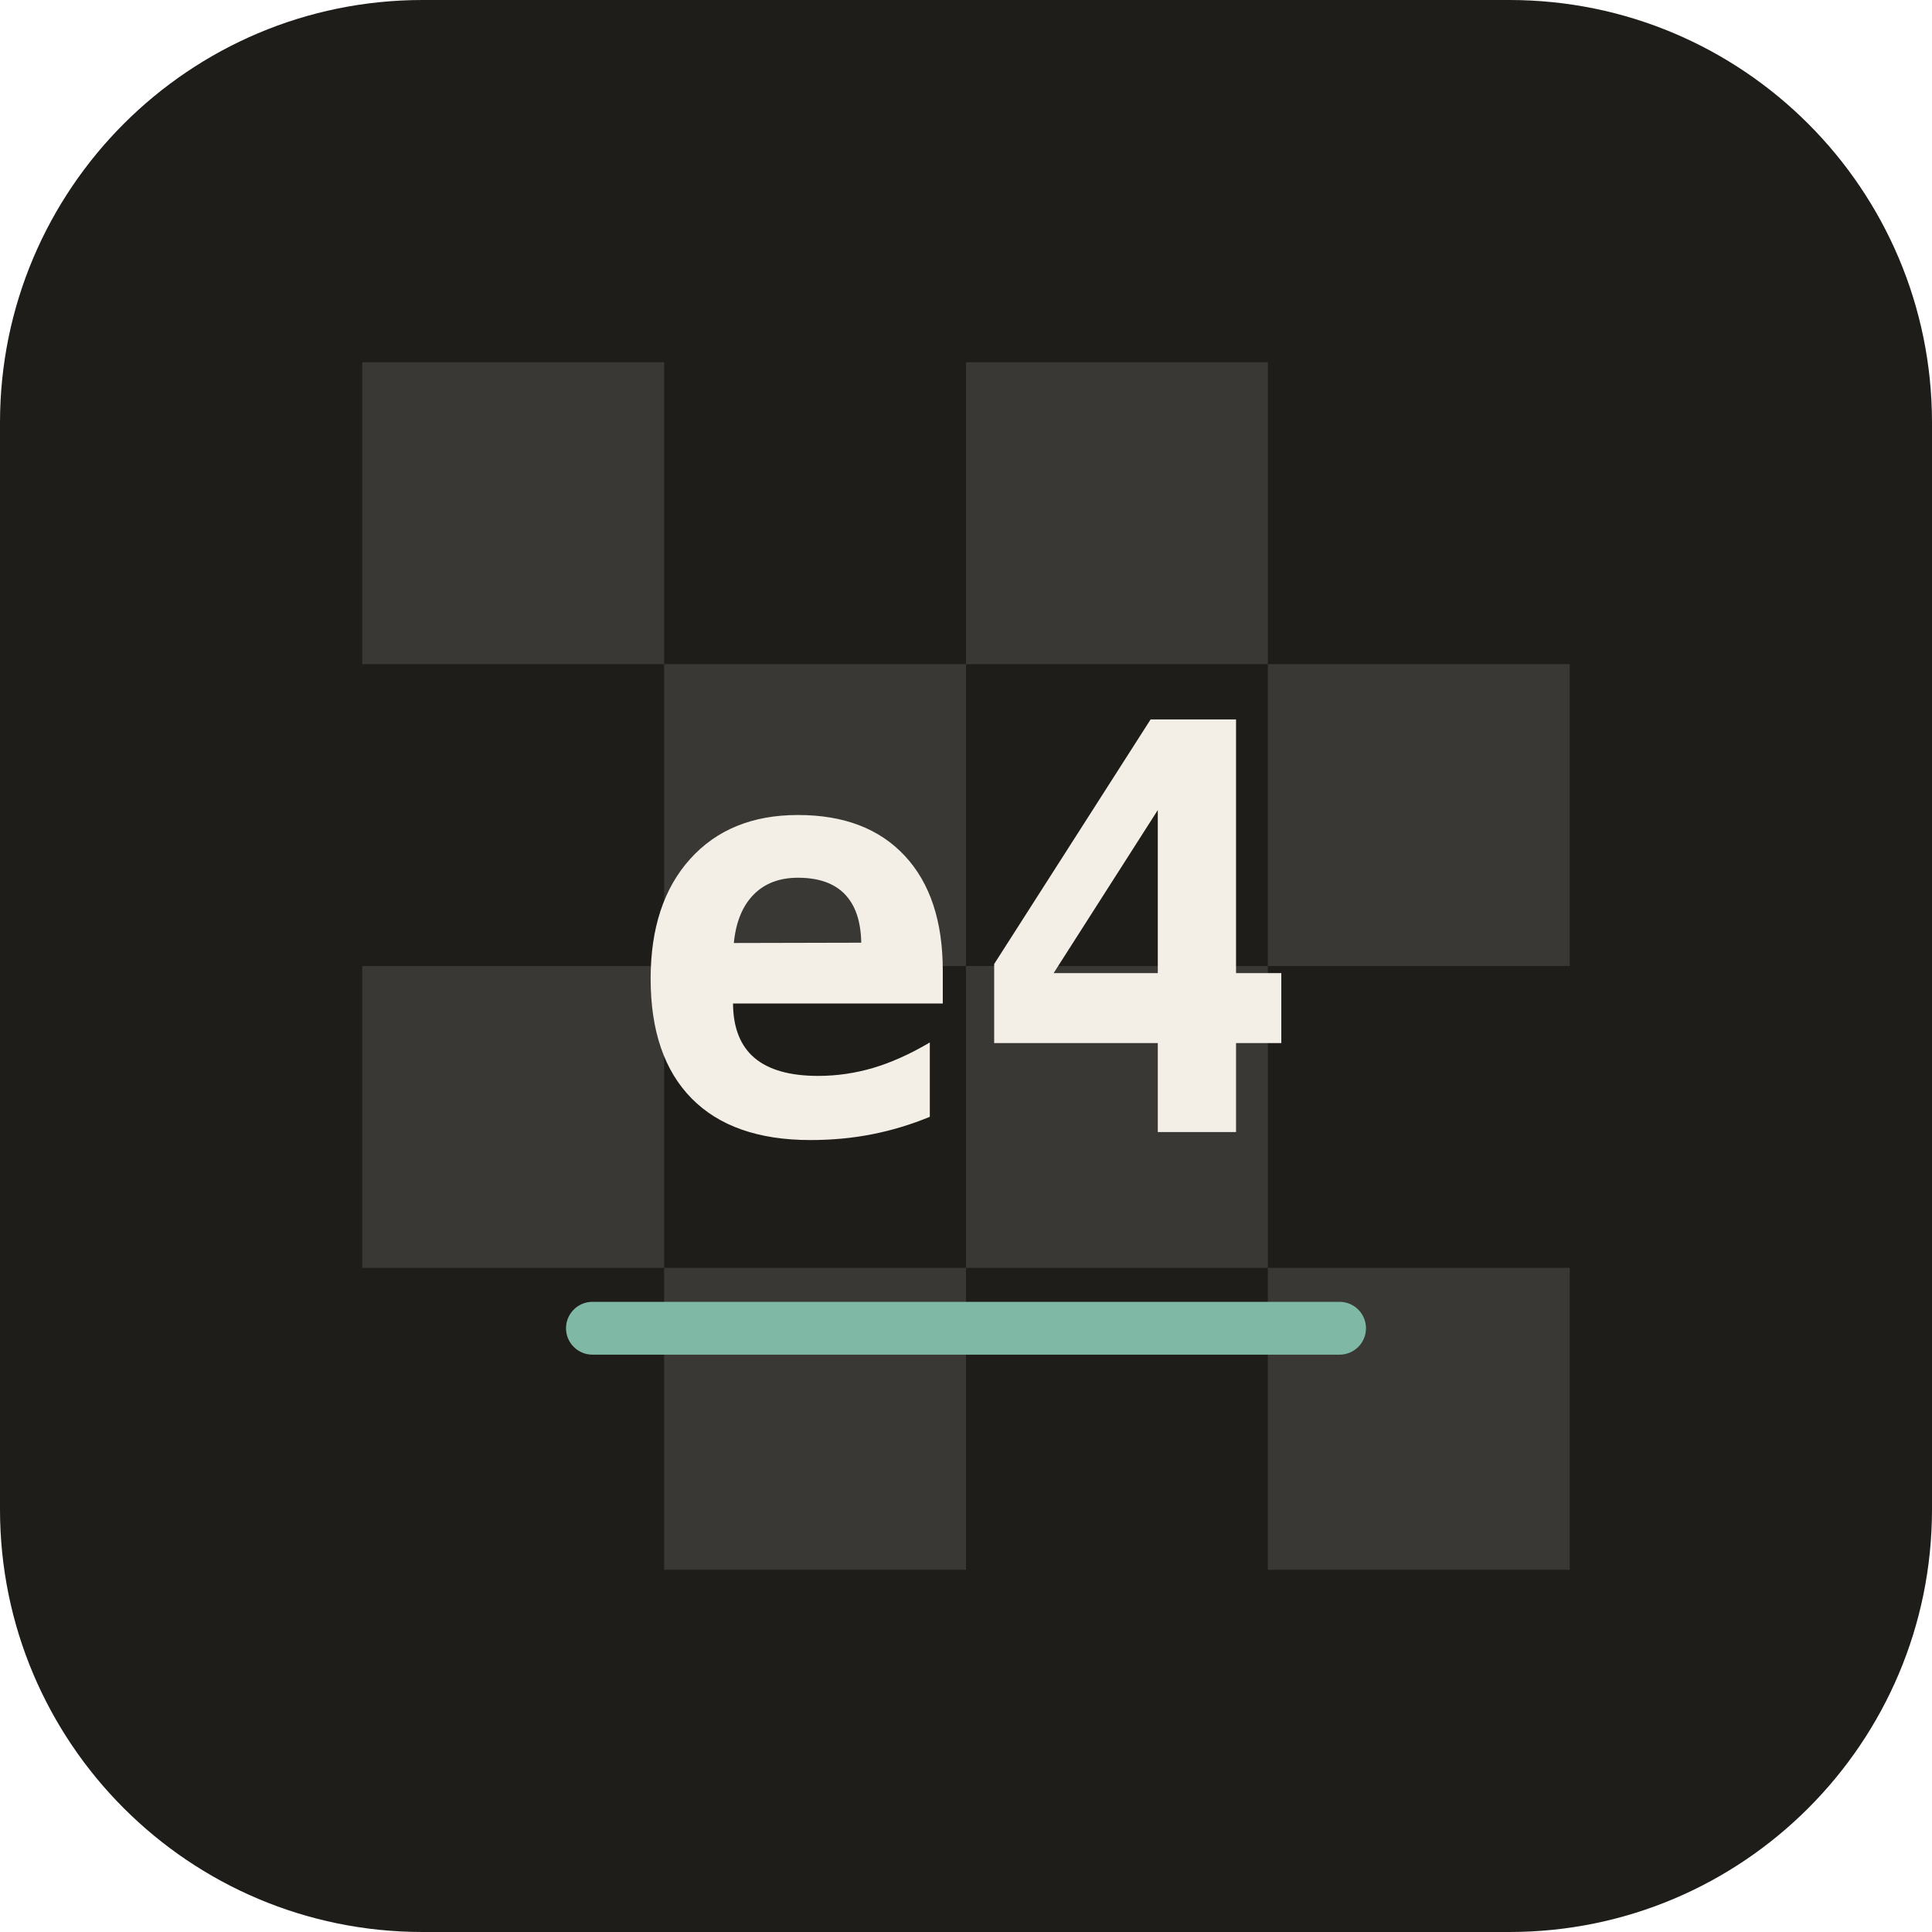
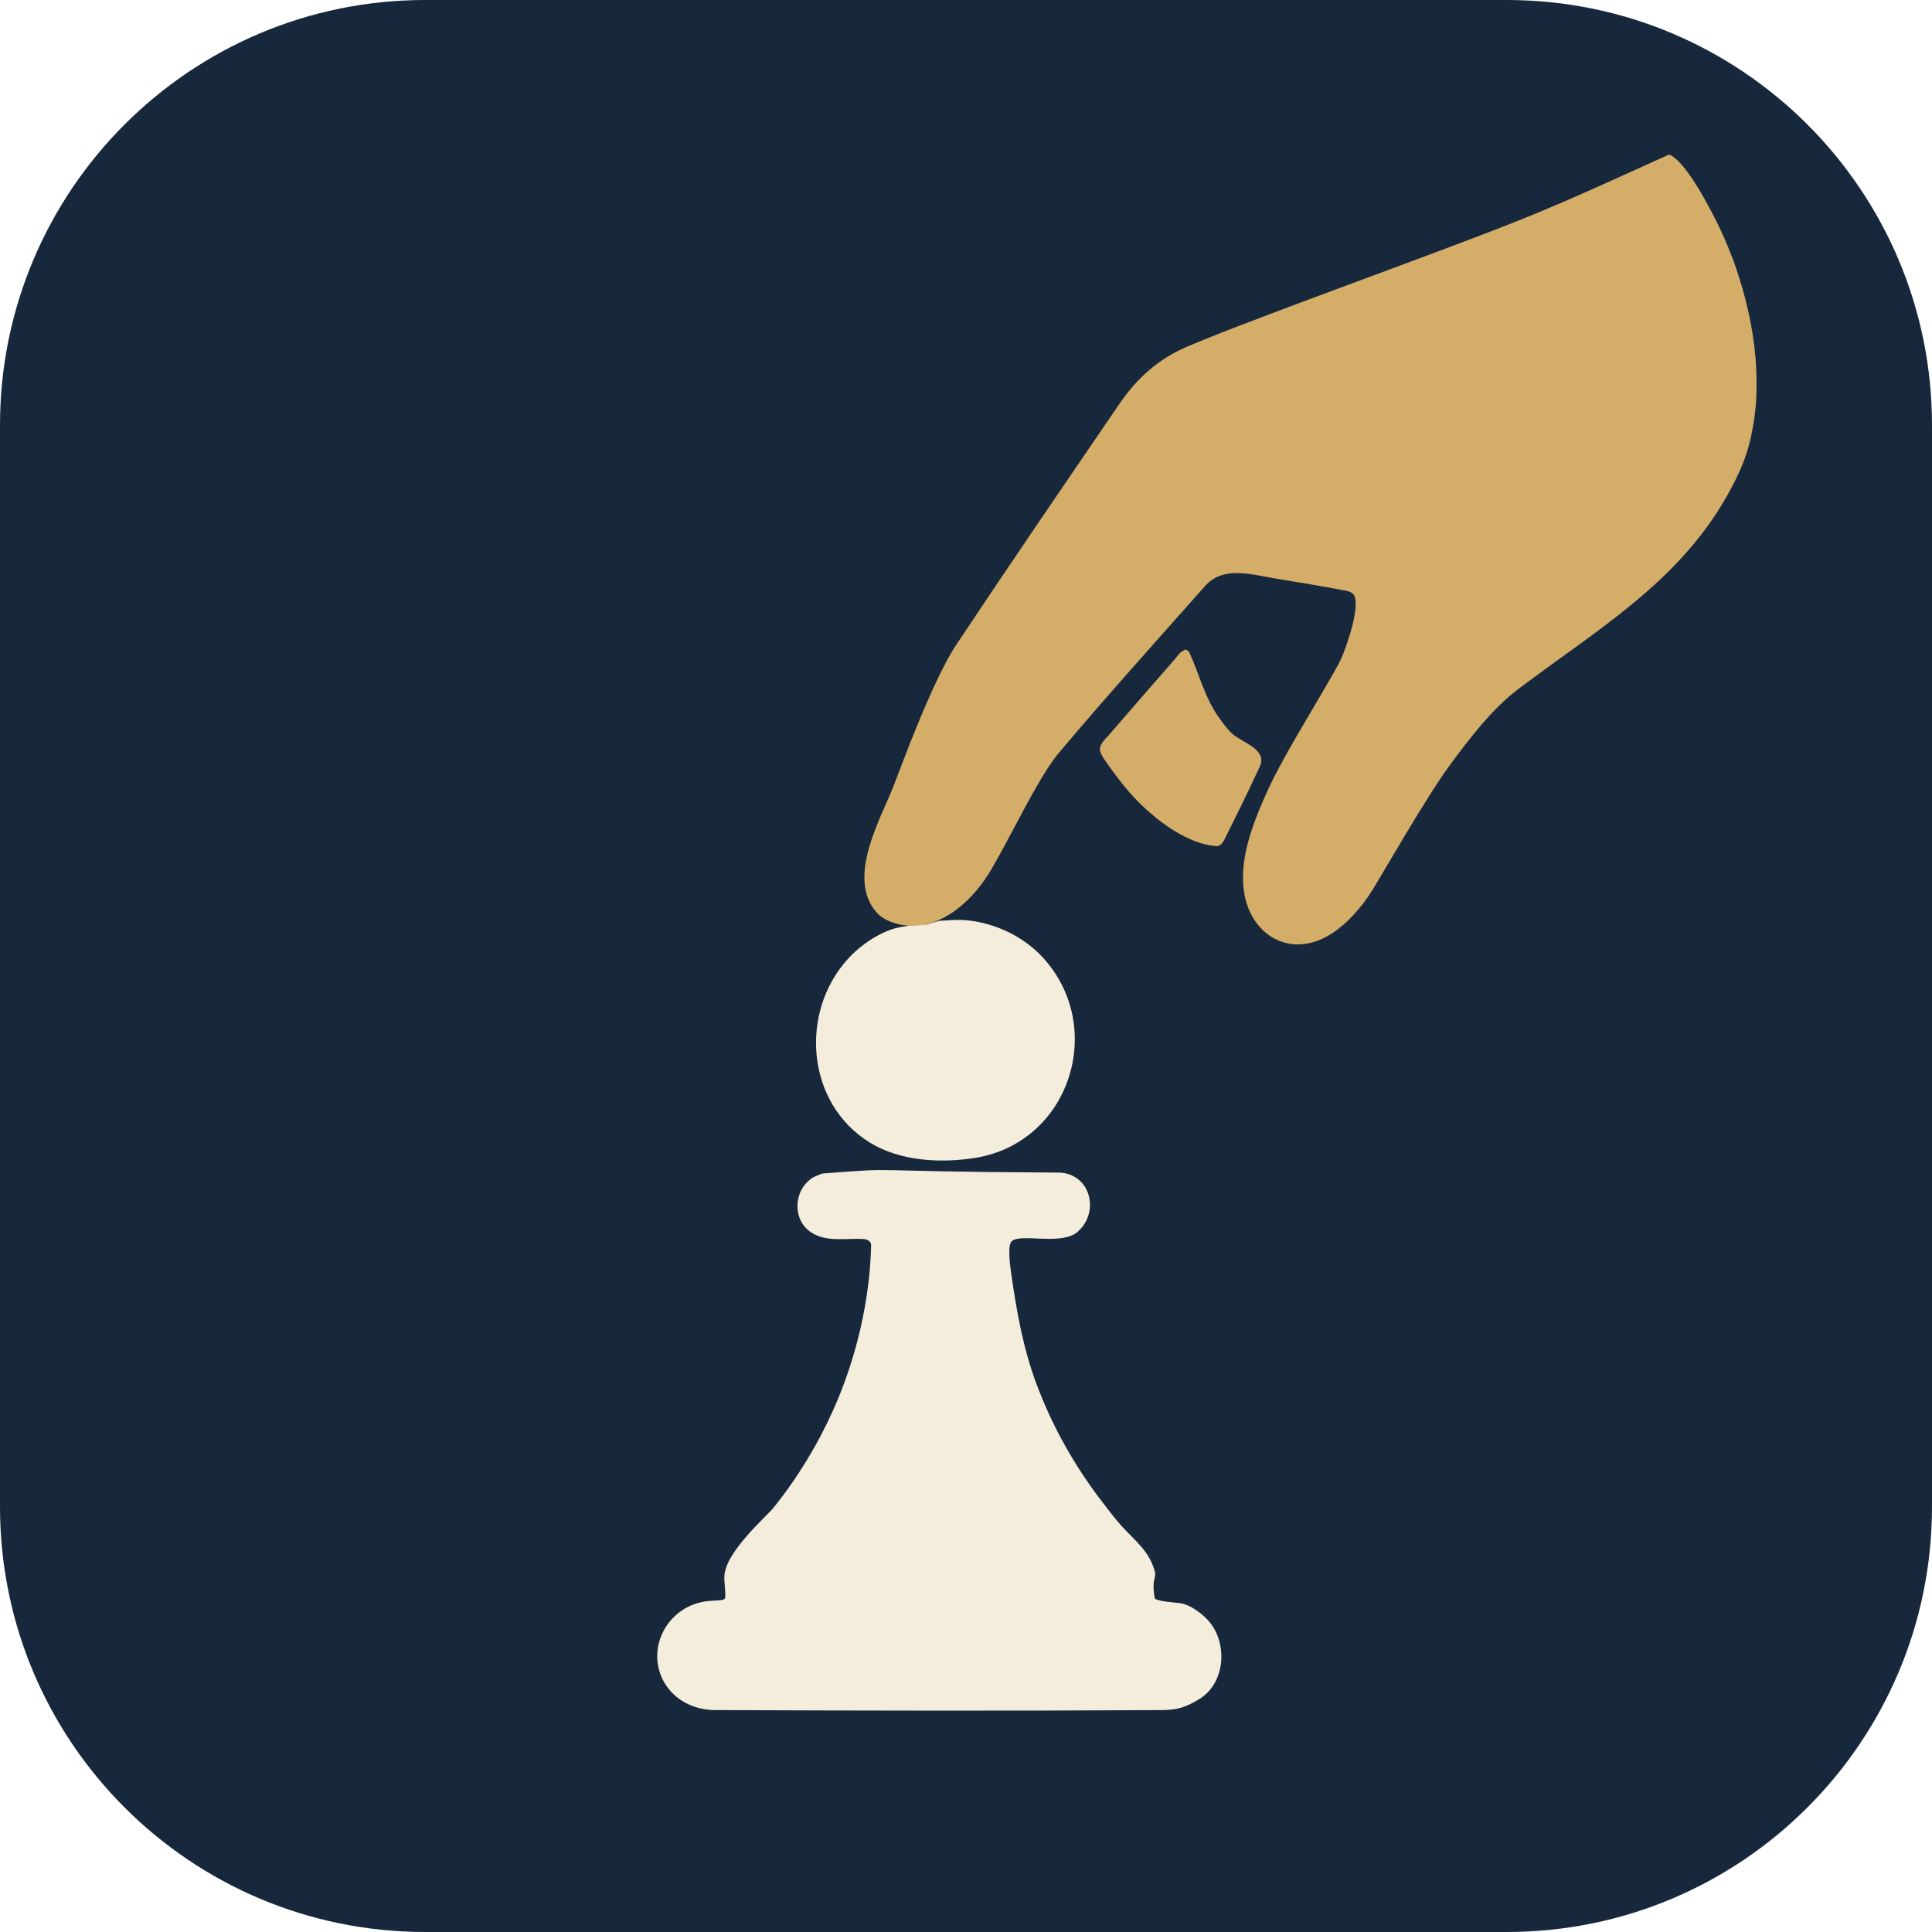
- <svg xmlns="http://www.w3.org/2000/svg" viewBox="0 0 512 512">
-   <rect width="512" height="512" rx="112" fill="#1f1d1a" />
-   <g fill="#f3efe6" opacity="0.13">
-     <rect x="96" y="96" width="80" height="80" />
-     <rect x="256" y="96" width="80" height="80" />
-     <rect x="176" y="176" width="80" height="80" />
-     <rect x="336" y="176" width="80" height="80" />
-     <rect x="96" y="256" width="80" height="80" />
-     <rect x="256" y="256" width="80" height="80" />
-     <rect x="176" y="336" width="80" height="80" />
-     <rect x="336" y="336" width="80" height="80" />
+ <svg xmlns="http://www.w3.org/2000/svg" viewBox="0 0 1254 1254" role="img" aria-label="Przy Szachownicy">
+   <rect id="background" width="1254" height="1254" rx="276" fill="#17283D" />
+   <g id="pawn" fill="#F5EDDB">
+     <path id="pawn-1" d="M 533.70,761.70 C 590.28,757.46 548.55,760.35 686.91,761.09 C 707.45,761.20 714.37,786.31 699.50,799.50 C 688.43,809.33 658.89,799.07 655.87,806.87 C 654.02,811.66 656.13,825.03 656.36,826.64 C 659.87,851.41 664.03,874.88 672.73,898.27 C 682.35,924.15 695.84,948.55 712.29,970.71 C 716.68,976.62 721.20,982.44 725.90,988.10 C 733.17,996.84 743.09,1003.98 747.57,1014.43 C 752.74,1026.49 746.85,1020.50 749.45,1037.18 C 749.81,1039.49 764.73,1040.22 767.22,1040.78 C 773.04,1042.12 779.30,1046.78 783.24,1050.76 C 797.21,1064.89 796.05,1092.41 778.05,1103.05 C 769.38,1108.18 764.31,1109.91 753.97,1109.97 C 657.33,1110.52 560.69,1110.35 464.05,1109.95 C 452.00,1109.90 440.20,1104.86 433.06,1094.94 C 420.35,1077.25 427.23,1053.13 446.17,1043.17 C 458.69,1036.58 470.27,1040.47 470.64,1037.08 C 471.18,1032.16 469.78,1027.16 470.23,1022.22 C 471.65,1006.63 497.19,984.59 501.85,978.85 C 517.43,959.68 530.90,937.42 540.94,914.94 C 555.61,882.06 564.62,844.32 565.42,808.20 C 565.48,805.69 562.81,804.38 560.76,804.24 C 548.84,803.43 536.04,806.75 525.67,799.33 C 515.03,791.71 515.17,775.03 524.60,766.60 C 527.84,763.71 529.73,763.34 533.70,761.70 Z" />
+     <path id="pawn-2" d="M 609.67,597.67 C 614.74,597.49 619.81,596.83 624.87,597.13 C 644.11,598.29 663.58,607.09 676.70,621.30 C 718.64,666.75 694.28,742.01 632.60,751.60 C 610.21,755.08 584.27,753.73 564.47,741.53 C 523.32,716.17 518.68,657.16 550.37,622.37 C 558.72,613.21 572.17,603.89 584.71,601.71 C 619.41,595.67 582.94,604.96 609.67,597.67 Z" />
  </g>
-   <text x="256" y="300" text-anchor="middle" font-family="Menlo, Consolas, 'DejaVu Sans Mono', monospace" font-weight="700" font-size="150" fill="#f3efe6">e4</text>
-   <rect x="150" y="345" width="212" height="14" rx="7" fill="#7fb8a4" />
+   <g id="hand" fill="#D4AD68">
+     <path id="hand-1" d="M 1083.35,100.29 C 1093.07,103.86 1106.83,130.01 1108.32,132.68 C 1116.48,147.38 1123.49,163.28 1128.61,179.39 C 1134.81,198.90 1139.10,219.61 1139.92,240.08 C 1140.55,255.89 1139.90,267.43 1136.51,283.51 C 1133.57,297.45 1127.88,309.57 1120.91,321.91 C 1089.12,378.19 1036.43,408.80 985.91,446.91 C 968.47,460.06 954.08,478.97 941.29,496.29 C 925.51,517.68 897.85,566.45 890.38,578.38 C 883.41,589.49 872.65,601.65 860.96,607.96 C 835.92,621.49 811.88,606.25 807.54,579.46 C 804.19,558.75 812.41,536.78 820.38,518.38 C 824.32,509.26 828.92,500.42 833.73,491.73 C 843.77,473.59 854.69,455.95 864.91,437.91 C 867.35,433.61 869.91,429.32 871.71,424.71 C 874.20,418.30 882.01,396.93 879.41,387.58 C 878.46,384.18 874.74,383.63 871.90,383.10 C 857.45,380.39 842.94,377.90 828.41,375.59 C 813.26,373.17 794.14,366.83 782.26,380.26 C 750.63,415.99 718.64,451.41 687.91,487.91 C 682.34,494.52 677.80,501.98 673.45,509.45 C 662.95,527.49 653.91,546.36 643.38,564.38 C 632.29,583.38 612.02,603.12 588.28,600.72 C 581.48,600.03 573.55,597.44 568.87,592.13 C 549.26,569.88 571.78,530.95 579.47,511.47 C 583.60,501.02 604.90,442.21 620.60,418.60 C 655.56,366.04 691.19,313.92 726.81,261.81 C 737.88,245.61 751.93,232.92 770.16,225.16 C 785.76,218.52 801.60,212.47 817.45,206.45 C 869.73,186.59 922.36,167.68 974.53,147.53 C 1012.40,132.90 1046.40,116.96 1083.35,100.29 Z" />
+     <path id="hand-2" d="M 769.38,421.50 C 770.21,422.09 771.47,422.33 771.89,423.26 C 778.62,438.01 782.16,453.75 792.04,466.96 C 794.44,470.19 796.78,473.54 799.79,476.21 C 806.64,482.32 822.88,486.29 817.64,497.65 C 810.22,513.74 802.40,529.63 794.47,545.46 C 793.73,546.94 791.91,549.31 789.83,549.19 C 768.53,547.92 745.53,528.69 732.45,513.55 C 727.01,507.25 722.11,500.49 717.32,493.68 C 715.95,491.75 714.63,489.67 714.02,487.38 C 712.97,483.40 718.30,478.77 719.90,476.90 C 733.47,461.14 747.15,445.49 760.83,429.83 C 767.17,422.56 764.47,424.55 769.38,421.50 Z" />
+   </g>
</svg>
